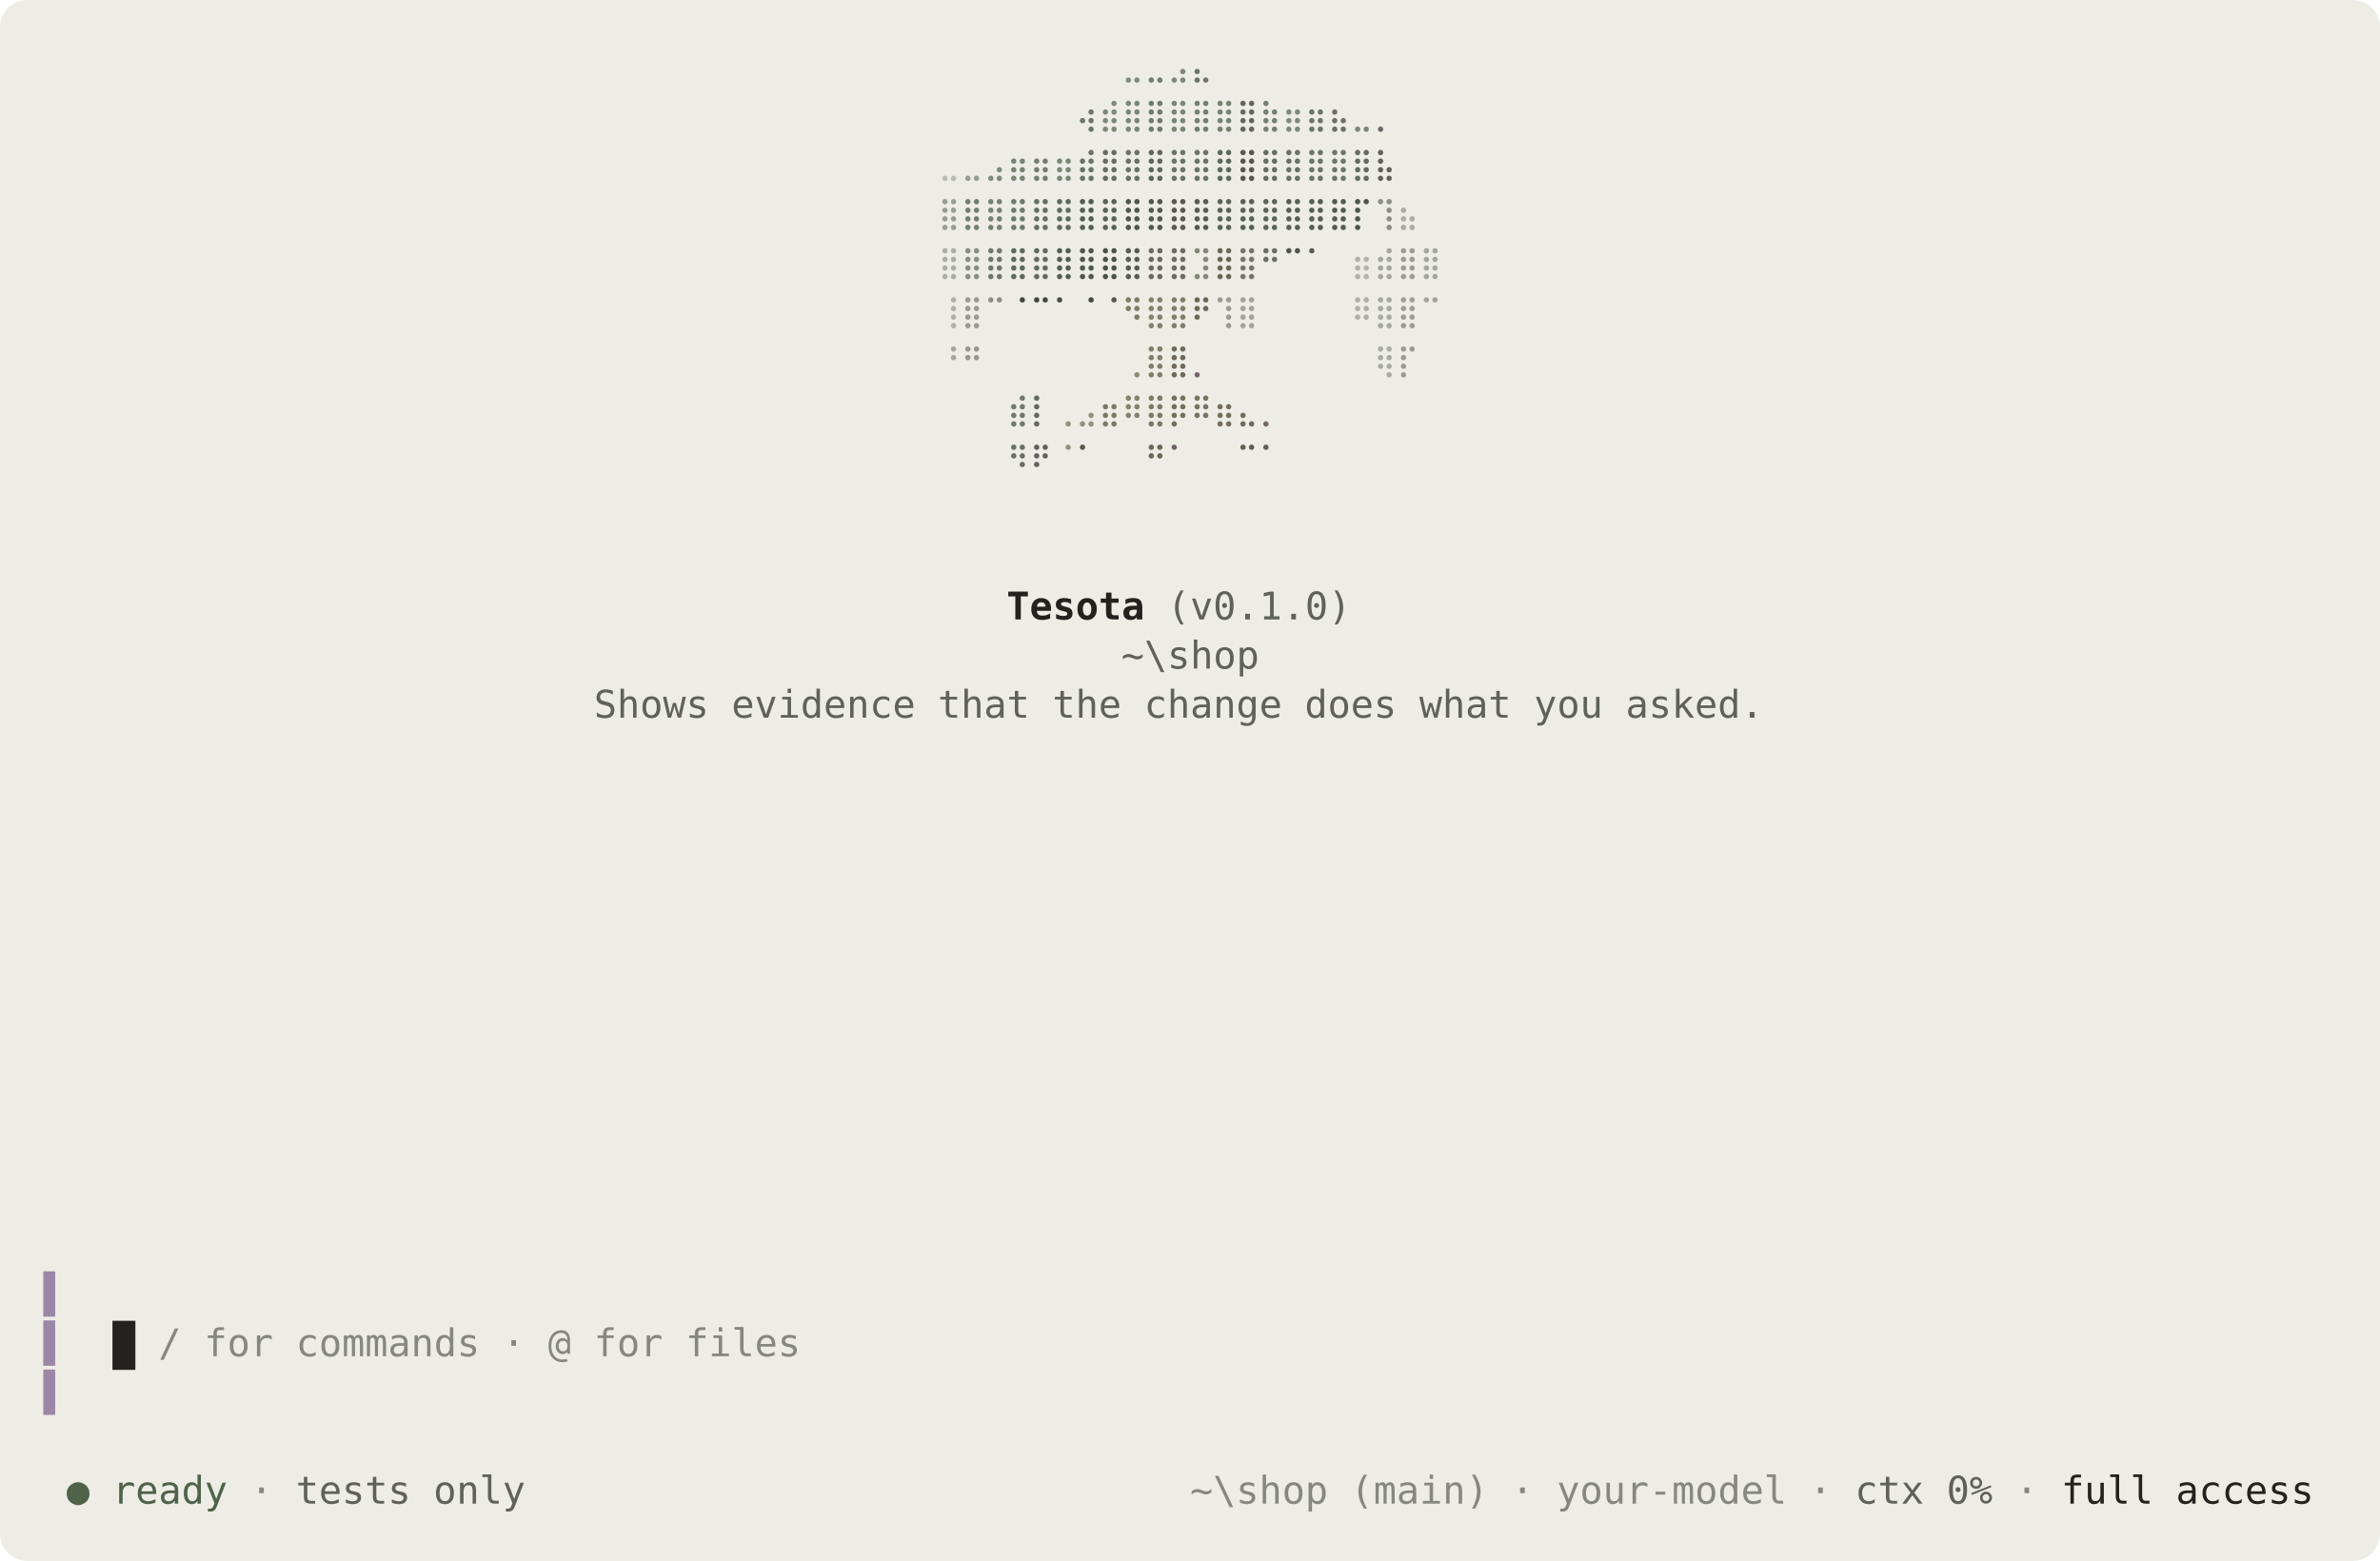
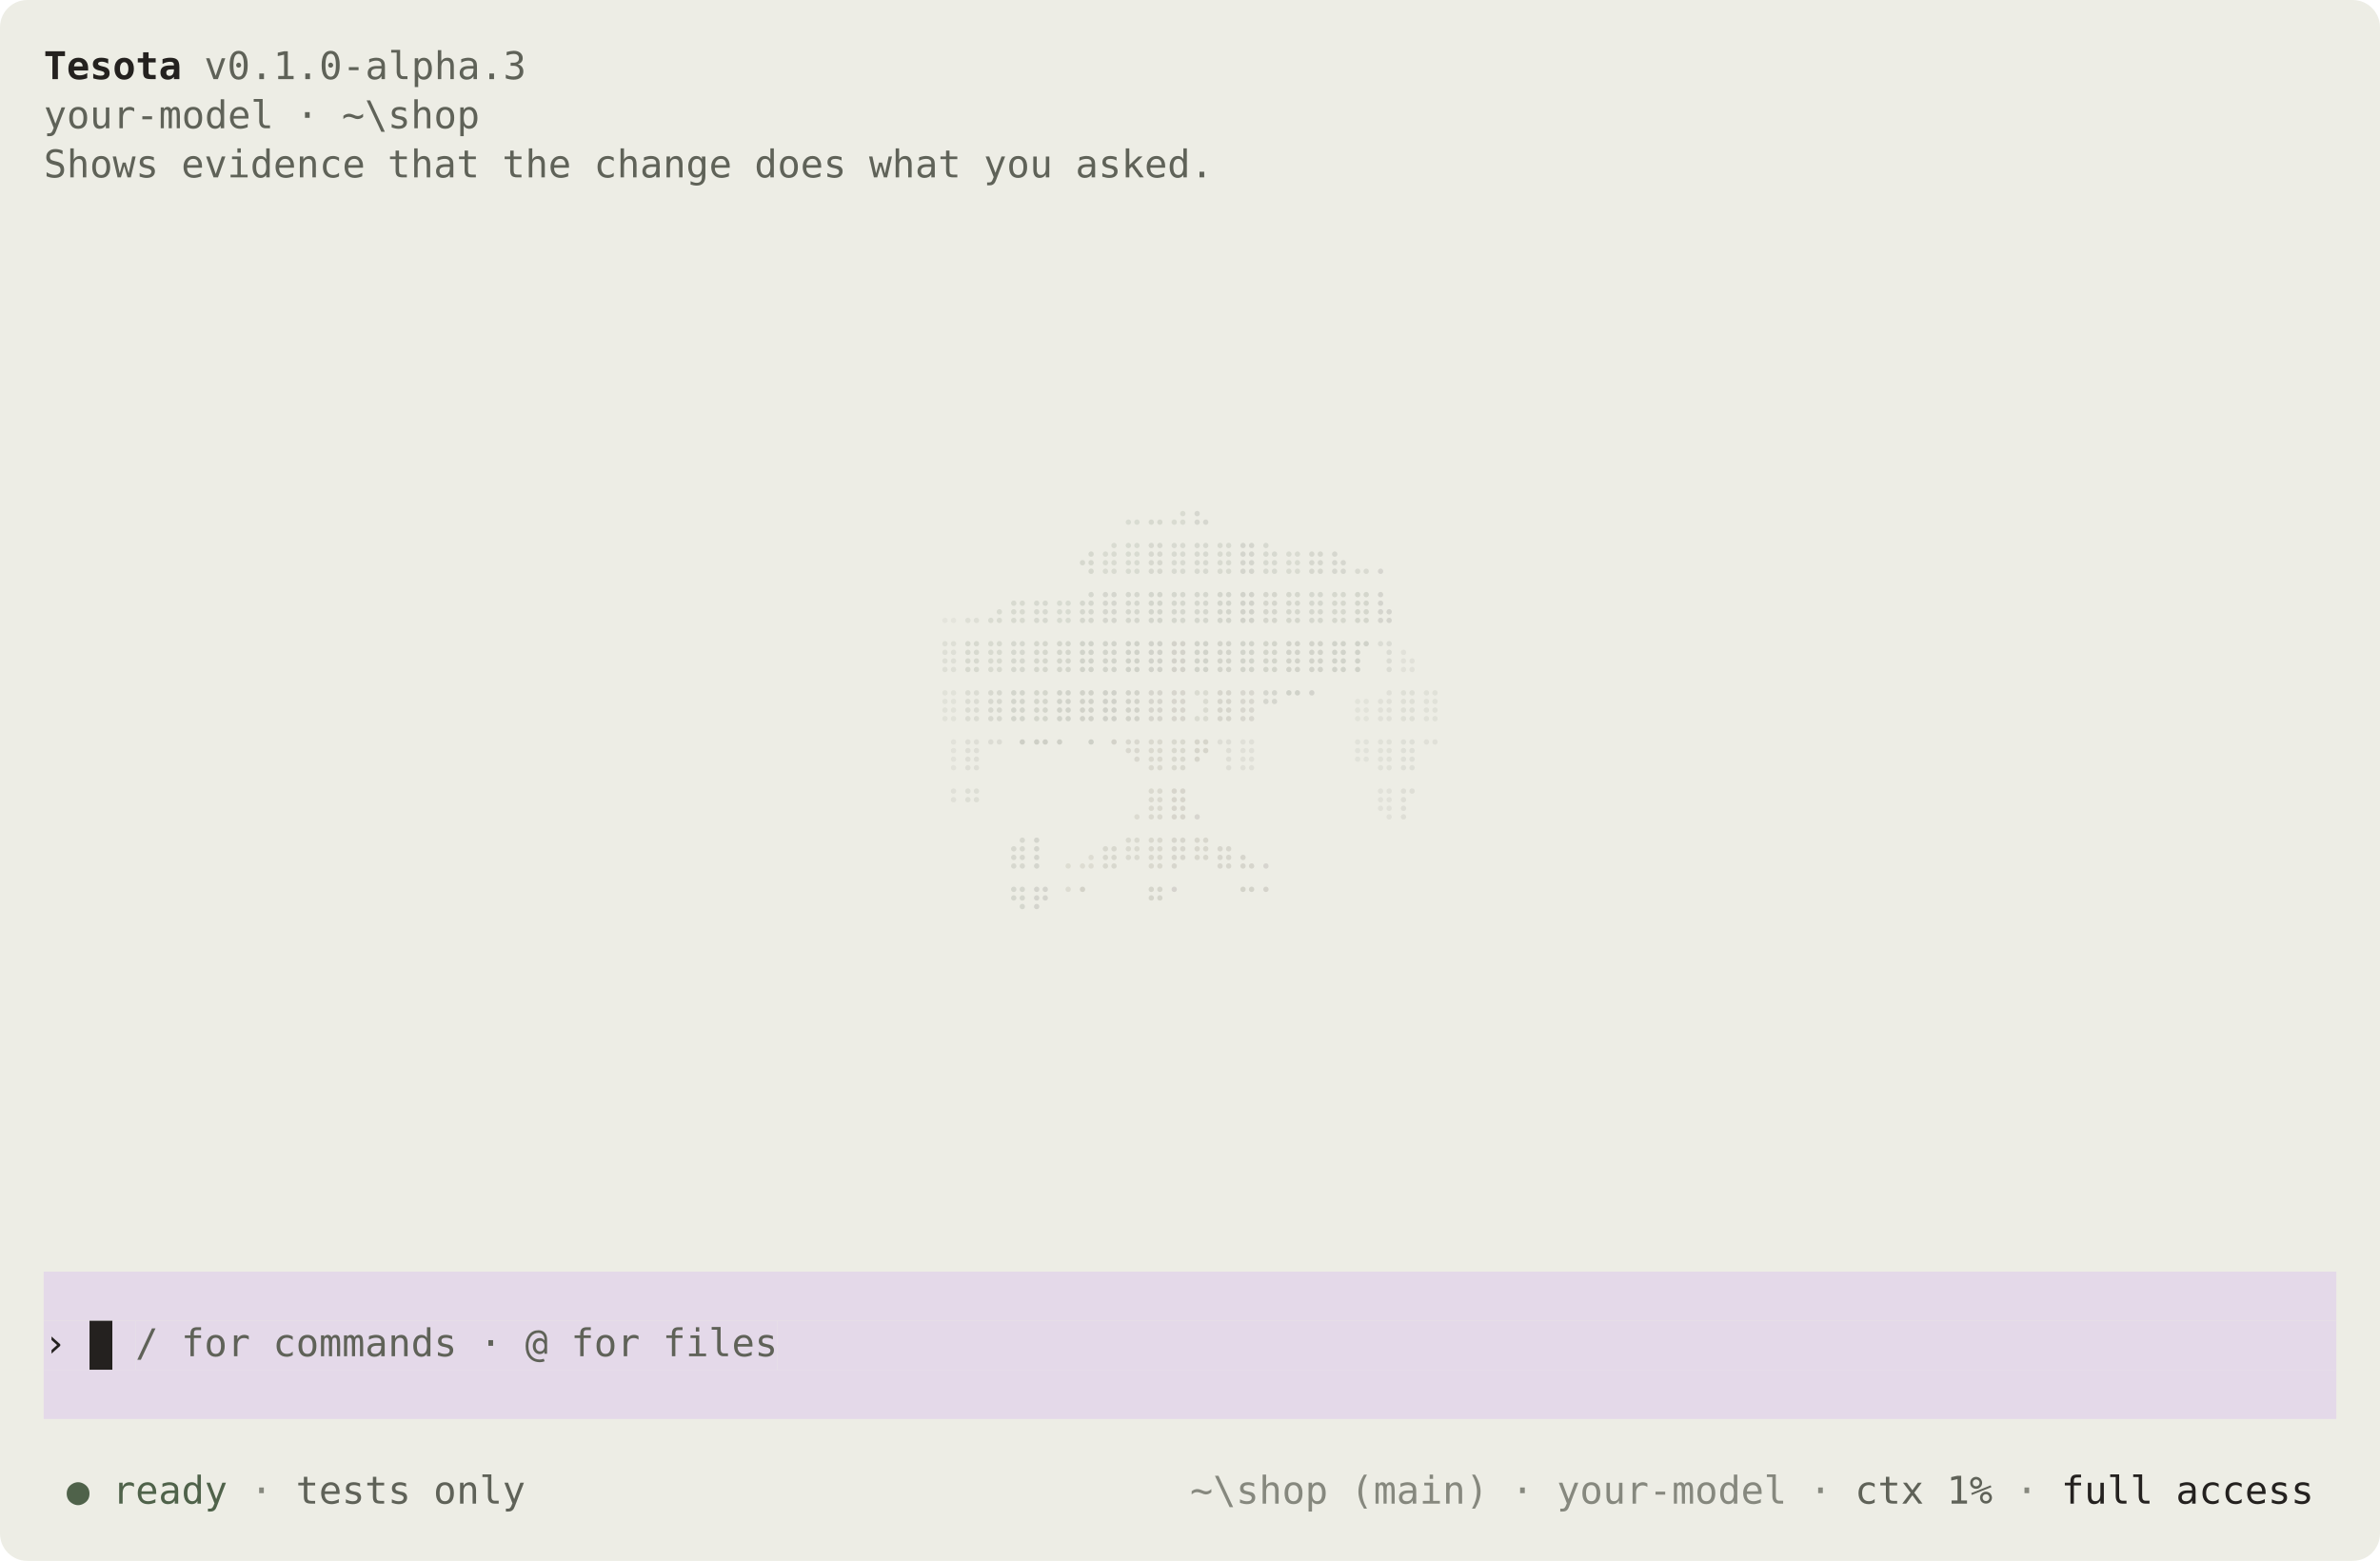
- <svg xmlns="http://www.w3.org/2000/svg" width="872" height="572" viewBox="0 0 872 572" role="img" aria-label="Tesota's shell as it opens: the palo fierro tree above Tesota's name, the project's folder and 'Shows evidence that the change does what you asked.', then the input and the footer.">
+ <svg xmlns="http://www.w3.org/2000/svg" width="872" height="572" viewBox="0 0 872 572" role="img" aria-label="Tesota's shell as it opens: name, model, folder and purpose at the top left, a faint palo fierro in the empty space, then the input band and footer.">
  <rect width="872" height="572" rx="10" fill="#edede5" />
-   <rect x="41.2" y="484" width="8.4" height="18" fill="#24211f" />
+   <rect x="16.0" y="466" width="840.0" height="18" fill="#e4d9e9" />
+   <rect x="16.0" y="484" width="16.8" height="18" fill="#e4d9e9" />
+   <rect x="32.8" y="484" width="8.4" height="18" fill="#24211f" />
+   <rect x="41.2" y="484" width="8.4" height="18" fill="#e4d9e9" />
+   <rect x="49.6" y="484" width="235.2" height="18" fill="#e4d9e9" />
+   <rect x="284.8" y="484" width="571.2" height="18" fill="#e4d9e9" />
+   <rect x="16.0" y="502" width="840.0" height="18" fill="#e4d9e9" />
  <g font-family="'Cascadia Mono', 'JetBrains Mono', Menlo, Consolas, 'DejaVu Sans Mono', monospace" font-size="14" xml:space="preserve">
-     <text x="410.8" y="29" fill="#808c7a" textLength="8.4" lengthAdjust="spacingAndGlyphs">⣀</text>
-     <text x="419.2" y="29" fill="#727c6d" textLength="8.4" lengthAdjust="spacingAndGlyphs">⣀</text>
-     <text x="427.6" y="29" fill="#7d8778" textLength="8.4" lengthAdjust="spacingAndGlyphs">⣠</text>
-     <text x="436.0" y="29" fill="#6d7569" textLength="8.4" lengthAdjust="spacingAndGlyphs">⣄</text>
-     <text x="394.0" y="47" fill="#6c7666" textLength="8.4" lengthAdjust="spacingAndGlyphs">⢴</text>
-     <text x="402.4" y="47" fill="#7d8977" textLength="8.4" lengthAdjust="spacingAndGlyphs">⣾</text>
-     <text x="410.8" y="47" fill="#7b8776" textLength="8.4" lengthAdjust="spacingAndGlyphs">⣿</text>
-     <text x="419.2" y="47" fill="#707b6a" textLength="8.4" lengthAdjust="spacingAndGlyphs">⣿</text>
-     <text x="427.6" y="47" fill="#7a8674" textLength="8.4" lengthAdjust="spacingAndGlyphs">⣿</text>
-     <text x="436.0" y="47" fill="#74806f" textLength="8.4" lengthAdjust="spacingAndGlyphs">⣿</text>
-     <text x="444.4" y="47" fill="#778271" textLength="8.4" lengthAdjust="spacingAndGlyphs">⣿</text>
-     <text x="452.8" y="47" fill="#61675d" textLength="8.4" lengthAdjust="spacingAndGlyphs">⣿</text>
-     <text x="461.2" y="47" fill="#757f70" textLength="8.4" lengthAdjust="spacingAndGlyphs">⣷</text>
-     <text x="469.6" y="47" fill="#7e8a78" textLength="8.4" lengthAdjust="spacingAndGlyphs">⣶</text>
-     <text x="478.0" y="47" fill="#6b7566" textLength="8.4" lengthAdjust="spacingAndGlyphs">⣶</text>
-     <text x="486.4" y="47" fill="#6c7069" textLength="8.4" lengthAdjust="spacingAndGlyphs">⣦</text>
-     <text x="494.8" y="47" fill="#7c8576" textLength="8.4" lengthAdjust="spacingAndGlyphs">⣀</text>
-     <text x="503.2" y="47" fill="#6c676c" textLength="8.4" lengthAdjust="spacingAndGlyphs">⡀</text>
-     <text x="343.6" y="65" fill="#b9bcb2" textLength="8.4" lengthAdjust="spacingAndGlyphs">⣀</text>
-     <text x="352.0" y="65" fill="#979e91" textLength="8.4" lengthAdjust="spacingAndGlyphs">⣀</text>
-     <text x="360.4" y="65" fill="#7e8b78" textLength="8.4" lengthAdjust="spacingAndGlyphs">⣠</text>
-     <text x="368.8" y="65" fill="#778472" textLength="8.4" lengthAdjust="spacingAndGlyphs">⣶</text>
-     <text x="377.2" y="65" fill="#747e70" textLength="8.4" lengthAdjust="spacingAndGlyphs">⣶</text>
-     <text x="385.6" y="65" fill="#7b8775" textLength="8.4" lengthAdjust="spacingAndGlyphs">⣶</text>
-     <text x="394.0" y="65" fill="#697464" textLength="8.4" lengthAdjust="spacingAndGlyphs">⣾</text>
-     <text x="402.4" y="65" fill="#676d64" textLength="8.4" lengthAdjust="spacingAndGlyphs">⣿</text>
-     <text x="410.8" y="65" fill="#697164" textLength="8.4" lengthAdjust="spacingAndGlyphs">⣿</text>
-     <text x="419.2" y="65" fill="#5f675a" textLength="8.4" lengthAdjust="spacingAndGlyphs">⣿</text>
-     <text x="427.6" y="65" fill="#6a7565" textLength="8.4" lengthAdjust="spacingAndGlyphs">⣿</text>
-     <text x="436.0" y="65" fill="#697463" textLength="8.4" lengthAdjust="spacingAndGlyphs">⣿</text>
-     <text x="444.4" y="65" fill="#5f6959" textLength="8.4" lengthAdjust="spacingAndGlyphs">⣿</text>
-     <text x="452.8" y="65" fill="#545851" textLength="8.4" lengthAdjust="spacingAndGlyphs">⣿</text>
-     <text x="461.2" y="65" fill="#656e5f" textLength="8.4" lengthAdjust="spacingAndGlyphs">⣿</text>
-     <text x="469.6" y="65" fill="#687262" textLength="8.4" lengthAdjust="spacingAndGlyphs">⣿</text>
-     <text x="478.0" y="65" fill="#6a7464" textLength="8.4" lengthAdjust="spacingAndGlyphs">⣿</text>
-     <text x="486.4" y="65" fill="#6d7767" textLength="8.4" lengthAdjust="spacingAndGlyphs">⣿</text>
-     <text x="494.8" y="65" fill="#626b5c" textLength="8.4" lengthAdjust="spacingAndGlyphs">⣿</text>
-     <text x="503.2" y="65" fill="#60605d" textLength="8.4" lengthAdjust="spacingAndGlyphs">⣧</text>
-     <text x="343.6" y="83" fill="#989d92" textLength="8.4" lengthAdjust="spacingAndGlyphs">⣿</text>
-     <text x="352.0" y="83" fill="#737f6d" textLength="8.4" lengthAdjust="spacingAndGlyphs">⣿</text>
-     <text x="360.4" y="83" fill="#768270" textLength="8.4" lengthAdjust="spacingAndGlyphs">⣿</text>
-     <text x="368.8" y="83" fill="#6f7b6a" textLength="8.4" lengthAdjust="spacingAndGlyphs">⣿</text>
-     <text x="377.2" y="83" fill="#65705f" textLength="8.4" lengthAdjust="spacingAndGlyphs">⣿</text>
-     <text x="385.6" y="83" fill="#606b5b" textLength="8.4" lengthAdjust="spacingAndGlyphs">⣿</text>
-     <text x="394.0" y="83" fill="#545e4e" textLength="8.4" lengthAdjust="spacingAndGlyphs">⣿</text>
-     <text x="402.4" y="83" fill="#596354" textLength="8.4" lengthAdjust="spacingAndGlyphs">⣿</text>
-     <text x="410.8" y="83" fill="#4e5749" textLength="8.4" lengthAdjust="spacingAndGlyphs">⣿</text>
-     <text x="419.2" y="83" fill="#53594f" textLength="8.4" lengthAdjust="spacingAndGlyphs">⣿</text>
-     <text x="427.6" y="83" fill="#5a5951" textLength="8.4" lengthAdjust="spacingAndGlyphs">⣿</text>
-     <text x="436.0" y="83" fill="#545d4f" textLength="8.4" lengthAdjust="spacingAndGlyphs">⣿</text>
-     <text x="444.4" y="83" fill="#5b6455" textLength="8.4" lengthAdjust="spacingAndGlyphs">⣿</text>
-     <text x="452.8" y="83" fill="#596153" textLength="8.4" lengthAdjust="spacingAndGlyphs">⣿</text>
-     <text x="461.2" y="83" fill="#5c6556" textLength="8.4" lengthAdjust="spacingAndGlyphs">⣿</text>
-     <text x="469.6" y="83" fill="#565f51" textLength="8.4" lengthAdjust="spacingAndGlyphs">⣿</text>
-     <text x="478.0" y="83" fill="#565e50" textLength="8.4" lengthAdjust="spacingAndGlyphs">⣿</text>
-     <text x="486.4" y="83" fill="#545c4e" textLength="8.4" lengthAdjust="spacingAndGlyphs">⣿</text>
-     <text x="494.8" y="83" fill="#4e5549" textLength="8.4" lengthAdjust="spacingAndGlyphs">⡏</text>
-     <text x="503.2" y="83" fill="#8b8f85" textLength="8.4" lengthAdjust="spacingAndGlyphs">⢹</text>
-     <text x="511.6" y="83" fill="#a8aca2" textLength="8.4" lengthAdjust="spacingAndGlyphs">⣦</text>
-     <text x="343.6" y="101" fill="#abaea4" textLength="8.4" lengthAdjust="spacingAndGlyphs">⣿</text>
-     <text x="352.0" y="101" fill="#898e82" textLength="8.4" lengthAdjust="spacingAndGlyphs">⣿</text>
-     <text x="360.4" y="101" fill="#70786a" textLength="8.4" lengthAdjust="spacingAndGlyphs">⣿</text>
-     <text x="368.8" y="101" fill="#5f6a5a" textLength="8.4" lengthAdjust="spacingAndGlyphs">⣿</text>
-     <text x="377.2" y="101" fill="#616c5c" textLength="8.4" lengthAdjust="spacingAndGlyphs">⣿</text>
-     <text x="385.6" y="101" fill="#545e4f" textLength="8.4" lengthAdjust="spacingAndGlyphs">⣿</text>
-     <text x="394.0" y="101" fill="#4f5849" textLength="8.4" lengthAdjust="spacingAndGlyphs">⣿</text>
-     <text x="402.4" y="101" fill="#4b5247" textLength="8.4" lengthAdjust="spacingAndGlyphs">⣿</text>
-     <text x="410.8" y="101" fill="#575d4e" textLength="8.4" lengthAdjust="spacingAndGlyphs">⣿</text>
-     <text x="419.2" y="101" fill="#6c6a5d" textLength="8.4" lengthAdjust="spacingAndGlyphs">⣿</text>
-     <text x="427.6" y="101" fill="#706961" textLength="8.4" lengthAdjust="spacingAndGlyphs">⣿</text>
-     <text x="436.0" y="101" fill="#848877" textLength="8.4" lengthAdjust="spacingAndGlyphs">⣹</text>
-     <text x="444.4" y="101" fill="#6b6958" textLength="8.4" lengthAdjust="spacingAndGlyphs">⣿</text>
-     <text x="452.8" y="101" fill="#787569" textLength="8.4" lengthAdjust="spacingAndGlyphs">⣿</text>
-     <text x="461.2" y="101" fill="#6a6e64" textLength="8.4" lengthAdjust="spacingAndGlyphs">⠛</text>
-     <text x="469.6" y="101" fill="#4d5548" textLength="8.4" lengthAdjust="spacingAndGlyphs">⠉</text>
-     <text x="478.0" y="101" fill="#5b5d58" textLength="8.4" lengthAdjust="spacingAndGlyphs">⠁</text>
-     <text x="494.8" y="101" fill="#b0b3a9" textLength="8.4" lengthAdjust="spacingAndGlyphs">⣶</text>
-     <text x="503.2" y="101" fill="#a4a69e" textLength="8.4" lengthAdjust="spacingAndGlyphs">⣾</text>
-     <text x="511.6" y="101" fill="#9b9d94" textLength="8.4" lengthAdjust="spacingAndGlyphs">⣿</text>
-     <text x="520.0" y="101" fill="#a5a89f" textLength="8.4" lengthAdjust="spacingAndGlyphs">⣿</text>
-     <text x="343.6" y="119" fill="#afb2a8" textLength="8.4" lengthAdjust="spacingAndGlyphs">⢸</text>
-     <text x="352.0" y="119" fill="#989992" textLength="8.4" lengthAdjust="spacingAndGlyphs">⣿</text>
-     <text x="360.4" y="119" fill="#8d8f86" textLength="8.4" lengthAdjust="spacingAndGlyphs">⠉</text>
-     <text x="368.8" y="119" fill="#3f463a" textLength="8.4" lengthAdjust="spacingAndGlyphs">⠈</text>
-     <text x="377.2" y="119" fill="#3f473a" textLength="8.4" lengthAdjust="spacingAndGlyphs">⠉</text>
-     <text x="385.6" y="119" fill="#444d3e" textLength="8.4" lengthAdjust="spacingAndGlyphs">⠁</text>
-     <text x="394.0" y="119" fill="#424a3d" textLength="8.4" lengthAdjust="spacingAndGlyphs">⠈</text>
-     <text x="402.4" y="119" fill="#5b5747" textLength="8.4" lengthAdjust="spacingAndGlyphs">⠈</text>
-     <text x="410.8" y="119" fill="#7d7b68" textLength="8.4" lengthAdjust="spacingAndGlyphs">⠻</text>
-     <text x="419.2" y="119" fill="#83806c" textLength="8.4" lengthAdjust="spacingAndGlyphs">⣿</text>
-     <text x="427.6" y="119" fill="#807e6b" textLength="8.4" lengthAdjust="spacingAndGlyphs">⣿</text>
-     <text x="436.0" y="119" fill="#6b6857" textLength="8.4" lengthAdjust="spacingAndGlyphs">⠟</text>
-     <text x="444.4" y="119" fill="#9a9b91" textLength="8.4" lengthAdjust="spacingAndGlyphs">⢹</text>
-     <text x="452.8" y="119" fill="#a2a49b" textLength="8.4" lengthAdjust="spacingAndGlyphs">⣿</text>
-     <text x="494.8" y="119" fill="#adafa6" textLength="8.4" lengthAdjust="spacingAndGlyphs">⠿</text>
-     <text x="503.2" y="119" fill="#a6a99f" textLength="8.4" lengthAdjust="spacingAndGlyphs">⣿</text>
-     <text x="511.6" y="119" fill="#9c9e96" textLength="8.4" lengthAdjust="spacingAndGlyphs">⣿</text>
-     <text x="520.0" y="119" fill="#a2a49b" textLength="8.4" lengthAdjust="spacingAndGlyphs">⠉</text>
-     <text x="343.6" y="137" fill="#a5a79e" textLength="8.4" lengthAdjust="spacingAndGlyphs">⠘</text>
-     <text x="352.0" y="137" fill="#95978e" textLength="8.4" lengthAdjust="spacingAndGlyphs">⠛</text>
-     <text x="410.8" y="137" fill="#8e8a75" textLength="8.4" lengthAdjust="spacingAndGlyphs">⢀</text>
-     <text x="419.2" y="137" fill="#817e6a" textLength="8.4" lengthAdjust="spacingAndGlyphs">⣿</text>
-     <text x="427.6" y="137" fill="#706a5c" textLength="8.4" lengthAdjust="spacingAndGlyphs">⣿</text>
-     <text x="436.0" y="137" fill="#75666c" textLength="8.4" lengthAdjust="spacingAndGlyphs">⡀</text>
-     <text x="503.2" y="137" fill="#a9aca2" textLength="8.4" lengthAdjust="spacingAndGlyphs">⢿</text>
-     <text x="511.6" y="137" fill="#9a9c93" textLength="8.4" lengthAdjust="spacingAndGlyphs">⡏</text>
-     <text x="368.8" y="155" fill="#71796c" textLength="8.4" lengthAdjust="spacingAndGlyphs">⣾</text>
-     <text x="377.2" y="155" fill="#636a5d" textLength="8.4" lengthAdjust="spacingAndGlyphs">⡇</text>
-     <text x="385.6" y="155" fill="#96927d" textLength="8.4" lengthAdjust="spacingAndGlyphs">⢀</text>
-     <text x="394.0" y="155" fill="#93907b" textLength="8.4" lengthAdjust="spacingAndGlyphs">⣠</text>
-     <text x="402.4" y="155" fill="#7b7966" textLength="8.4" lengthAdjust="spacingAndGlyphs">⣶</text>
-     <text x="410.8" y="155" fill="#82826f" textLength="8.4" lengthAdjust="spacingAndGlyphs">⠿</text>
-     <text x="419.2" y="155" fill="#7c7966" textLength="8.4" lengthAdjust="spacingAndGlyphs">⣿</text>
-     <text x="427.6" y="155" fill="#736f5d" textLength="8.4" lengthAdjust="spacingAndGlyphs">⡿</text>
-     <text x="436.0" y="155" fill="#777361" textLength="8.4" lengthAdjust="spacingAndGlyphs">⠿</text>
-     <text x="444.4" y="155" fill="#746e60" textLength="8.4" lengthAdjust="spacingAndGlyphs">⣶</text>
-     <text x="452.8" y="155" fill="#6f6a5a" textLength="8.4" lengthAdjust="spacingAndGlyphs">⣄</text>
-     <text x="461.2" y="155" fill="#74656c" textLength="8.4" lengthAdjust="spacingAndGlyphs">⡀</text>
-     <text x="368.8" y="173" fill="#697063" textLength="8.4" lengthAdjust="spacingAndGlyphs">⠻</text>
-     <text x="377.2" y="173" fill="#636061" textLength="8.4" lengthAdjust="spacingAndGlyphs">⠟</text>
-     <text x="385.6" y="173" fill="#94917c" textLength="8.4" lengthAdjust="spacingAndGlyphs">⠈</text>
-     <text x="394.0" y="173" fill="#5a5646" textLength="8.4" lengthAdjust="spacingAndGlyphs">⠁</text>
-     <text x="419.2" y="173" fill="#696655" textLength="8.4" lengthAdjust="spacingAndGlyphs">⠛</text>
-     <text x="427.6" y="173" fill="#6f5f67" textLength="8.4" lengthAdjust="spacingAndGlyphs">⠁</text>
-     <text x="452.8" y="173" fill="#5f5c4b" textLength="8.4" lengthAdjust="spacingAndGlyphs">⠉</text>
-     <text x="461.2" y="173" fill="#665d57" textLength="8.4" lengthAdjust="spacingAndGlyphs">⠁</text>
-     <text x="368.8" y="227" fill="#24211f" font-weight="bold" textLength="50.4" lengthAdjust="spacingAndGlyphs">Tesota</text>
-     <text x="427.6" y="227" fill="#5f6258" textLength="67.2" lengthAdjust="spacingAndGlyphs">(v0.1.0)</text>
-     <text x="410.8" y="245" fill="#5f6258" textLength="50.4" lengthAdjust="spacingAndGlyphs">~\shop</text>
-     <text x="217.6" y="263" fill="#5f6258" textLength="42.0" lengthAdjust="spacingAndGlyphs">Shows</text>
-     <text x="268.0" y="263" fill="#5f6258" textLength="67.2" lengthAdjust="spacingAndGlyphs">evidence</text>
-     <text x="343.6" y="263" fill="#5f6258" textLength="33.6" lengthAdjust="spacingAndGlyphs">that</text>
-     <text x="385.6" y="263" fill="#5f6258" textLength="25.2" lengthAdjust="spacingAndGlyphs">the</text>
-     <text x="419.2" y="263" fill="#5f6258" textLength="50.4" lengthAdjust="spacingAndGlyphs">change</text>
-     <text x="478.0" y="263" fill="#5f6258" textLength="33.6" lengthAdjust="spacingAndGlyphs">does</text>
-     <text x="520.0" y="263" fill="#5f6258" textLength="33.6" lengthAdjust="spacingAndGlyphs">what</text>
-     <text x="562.0" y="263" fill="#5f6258" textLength="25.2" lengthAdjust="spacingAndGlyphs">you</text>
-     <text x="595.6" y="263" fill="#5f6258" textLength="50.4" lengthAdjust="spacingAndGlyphs">asked.</text>
-     <text x="16.0" y="479" fill="#9c86a5" textLength="8.4" lengthAdjust="spacingAndGlyphs">▌</text>
-     <text x="16.0" y="497" fill="#9c86a5" textLength="8.4" lengthAdjust="spacingAndGlyphs">▌</text>
-     <text x="58.0" y="497" fill="#86887e" textLength="8.4" lengthAdjust="spacingAndGlyphs">/</text>
-     <text x="74.8" y="497" fill="#86887e" textLength="25.2" lengthAdjust="spacingAndGlyphs">for</text>
-     <text x="108.4" y="497" fill="#86887e" textLength="67.2" lengthAdjust="spacingAndGlyphs">commands</text>
-     <text x="184.0" y="497" fill="#86887e" textLength="8.4" lengthAdjust="spacingAndGlyphs">·</text>
-     <text x="200.8" y="497" fill="#86887e" textLength="8.4" lengthAdjust="spacingAndGlyphs">@</text>
-     <text x="217.6" y="497" fill="#86887e" textLength="25.2" lengthAdjust="spacingAndGlyphs">for</text>
-     <text x="251.2" y="497" fill="#86887e" textLength="42.0" lengthAdjust="spacingAndGlyphs">files</text>
-     <text x="16.0" y="515" fill="#9c86a5" textLength="8.4" lengthAdjust="spacingAndGlyphs">▌</text>
+     <text x="16.0" y="29" fill="#24211f" font-weight="bold" textLength="50.4" lengthAdjust="spacingAndGlyphs">Tesota</text>
+     <text x="74.8" y="29" fill="#5f6258" textLength="117.6" lengthAdjust="spacingAndGlyphs">v0.1.0-alpha.3</text>
+     <text x="16.0" y="47" fill="#5f6258" textLength="84.0" lengthAdjust="spacingAndGlyphs">your-model</text>
+     <text x="108.4" y="47" fill="#5f6258" textLength="8.4" lengthAdjust="spacingAndGlyphs">·</text>
+     <text x="125.2" y="47" fill="#5f6258" textLength="50.4" lengthAdjust="spacingAndGlyphs">~\shop</text>
+     <text x="16.0" y="65" fill="#5f6258" textLength="42.0" lengthAdjust="spacingAndGlyphs">Shows</text>
+     <text x="66.4" y="65" fill="#5f6258" textLength="67.2" lengthAdjust="spacingAndGlyphs">evidence</text>
+     <text x="142.0" y="65" fill="#5f6258" textLength="33.6" lengthAdjust="spacingAndGlyphs">that</text>
+     <text x="184.0" y="65" fill="#5f6258" textLength="25.2" lengthAdjust="spacingAndGlyphs">the</text>
+     <text x="217.6" y="65" fill="#5f6258" textLength="50.4" lengthAdjust="spacingAndGlyphs">change</text>
+     <text x="276.4" y="65" fill="#5f6258" textLength="33.6" lengthAdjust="spacingAndGlyphs">does</text>
+     <text x="318.4" y="65" fill="#5f6258" textLength="33.6" lengthAdjust="spacingAndGlyphs">what</text>
+     <text x="360.4" y="65" fill="#5f6258" textLength="25.2" lengthAdjust="spacingAndGlyphs">you</text>
+     <text x="394.0" y="65" fill="#5f6258" textLength="50.4" lengthAdjust="spacingAndGlyphs">asked.</text>
+     <text x="410.8" y="191" fill="#d9dcd2" textLength="8.4" lengthAdjust="spacingAndGlyphs">⣀</text>
+     <text x="419.2" y="191" fill="#d7d9cf" textLength="8.4" lengthAdjust="spacingAndGlyphs">⣀</text>
+     <text x="427.6" y="191" fill="#d9dbd1" textLength="8.4" lengthAdjust="spacingAndGlyphs">⣠</text>
+     <text x="436.0" y="191" fill="#d6d7cf" textLength="8.4" lengthAdjust="spacingAndGlyphs">⣄</text>
+     <text x="394.0" y="209" fill="#d6d8ce" textLength="8.4" lengthAdjust="spacingAndGlyphs">⢴</text>
+     <text x="402.4" y="209" fill="#d9dbd1" textLength="8.4" lengthAdjust="spacingAndGlyphs">⣾</text>
+     <text x="410.8" y="209" fill="#d8dbd1" textLength="8.4" lengthAdjust="spacingAndGlyphs">⣿</text>
+     <text x="419.2" y="209" fill="#d7d8cf" textLength="8.4" lengthAdjust="spacingAndGlyphs">⣿</text>
+     <text x="427.6" y="209" fill="#d8dad1" textLength="8.4" lengthAdjust="spacingAndGlyphs">⣿</text>
+     <text x="436.0" y="209" fill="#d7d9d0" textLength="8.4" lengthAdjust="spacingAndGlyphs">⣿</text>
+     <text x="444.4" y="209" fill="#d8dad0" textLength="8.4" lengthAdjust="spacingAndGlyphs">⣿</text>
+     <text x="452.8" y="209" fill="#d4d5cd" textLength="8.4" lengthAdjust="spacingAndGlyphs">⣿</text>
+     <text x="461.2" y="209" fill="#d7d9d0" textLength="8.4" lengthAdjust="spacingAndGlyphs">⣷</text>
+     <text x="469.6" y="209" fill="#d9dbd1" textLength="8.4" lengthAdjust="spacingAndGlyphs">⣶</text>
+     <text x="478.0" y="209" fill="#d6d7ce" textLength="8.4" lengthAdjust="spacingAndGlyphs">⣶</text>
+     <text x="486.4" y="209" fill="#d6d7cf" textLength="8.4" lengthAdjust="spacingAndGlyphs">⣦</text>
+     <text x="494.8" y="209" fill="#d9dad1" textLength="8.4" lengthAdjust="spacingAndGlyphs">⣀</text>
+     <text x="503.2" y="209" fill="#d6d5cf" textLength="8.4" lengthAdjust="spacingAndGlyphs">⡀</text>
+     <text x="343.6" y="227" fill="#e4e4dc" textLength="8.4" lengthAdjust="spacingAndGlyphs">⣀</text>
+     <text x="352.0" y="227" fill="#dedfd6" textLength="8.4" lengthAdjust="spacingAndGlyphs">⣀</text>
+     <text x="360.4" y="227" fill="#d9dbd1" textLength="8.4" lengthAdjust="spacingAndGlyphs">⣠</text>
+     <text x="368.8" y="227" fill="#d8dad0" textLength="8.4" lengthAdjust="spacingAndGlyphs">⣶</text>
+     <text x="377.2" y="227" fill="#d7d9d0" textLength="8.4" lengthAdjust="spacingAndGlyphs">⣶</text>
+     <text x="385.6" y="227" fill="#d8dbd1" textLength="8.4" lengthAdjust="spacingAndGlyphs">⣶</text>
+     <text x="394.0" y="227" fill="#d5d7ce" textLength="8.4" lengthAdjust="spacingAndGlyphs">⣾</text>
+     <text x="402.4" y="227" fill="#d5d6ce" textLength="8.4" lengthAdjust="spacingAndGlyphs">⣿</text>
+     <text x="410.8" y="227" fill="#d5d7ce" textLength="8.4" lengthAdjust="spacingAndGlyphs">⣿</text>
+     <text x="419.2" y="227" fill="#d3d5cc" textLength="8.4" lengthAdjust="spacingAndGlyphs">⣿</text>
+     <text x="427.6" y="227" fill="#d5d7ce" textLength="16.8" lengthAdjust="spacingAndGlyphs">⣿⣿</text>
+     <text x="444.4" y="227" fill="#d3d5cc" textLength="8.4" lengthAdjust="spacingAndGlyphs">⣿</text>
+     <text x="452.8" y="227" fill="#d1d2ca" textLength="8.4" lengthAdjust="spacingAndGlyphs">⣿</text>
+     <text x="461.2" y="227" fill="#d5d6cd" textLength="8.4" lengthAdjust="spacingAndGlyphs">⣿</text>
+     <text x="469.6" y="227" fill="#d5d7cd" textLength="8.4" lengthAdjust="spacingAndGlyphs">⣿</text>
+     <text x="478.0" y="227" fill="#d5d7ce" textLength="8.4" lengthAdjust="spacingAndGlyphs">⣿</text>
+     <text x="486.4" y="227" fill="#d6d8ce" textLength="8.4" lengthAdjust="spacingAndGlyphs">⣿</text>
+     <text x="494.8" y="227" fill="#d4d6cc" textLength="8.4" lengthAdjust="spacingAndGlyphs">⣿</text>
+     <text x="503.2" y="227" fill="#d4d4cd" textLength="8.4" lengthAdjust="spacingAndGlyphs">⣧</text>
+     <text x="343.6" y="245" fill="#dedfd6" textLength="8.4" lengthAdjust="spacingAndGlyphs">⣿</text>
+     <text x="352.0" y="245" fill="#d7d9cf" textLength="8.4" lengthAdjust="spacingAndGlyphs">⣿</text>
+     <text x="360.4" y="245" fill="#d8dad0" textLength="8.4" lengthAdjust="spacingAndGlyphs">⣿</text>
+     <text x="368.8" y="245" fill="#d6d8cf" textLength="8.4" lengthAdjust="spacingAndGlyphs">⣿</text>
+     <text x="377.2" y="245" fill="#d5d7cd" textLength="8.4" lengthAdjust="spacingAndGlyphs">⣿</text>
+     <text x="385.6" y="245" fill="#d4d6cc" textLength="8.4" lengthAdjust="spacingAndGlyphs">⣿</text>
+     <text x="394.0" y="245" fill="#d1d3ca" textLength="8.4" lengthAdjust="spacingAndGlyphs">⣿</text>
+     <text x="402.4" y="245" fill="#d2d4cb" textLength="8.4" lengthAdjust="spacingAndGlyphs">⣿</text>
+     <text x="410.8" y="245" fill="#d0d2c9" textLength="8.4" lengthAdjust="spacingAndGlyphs">⣿</text>
+     <text x="419.2" y="245" fill="#d1d2ca" textLength="8.4" lengthAdjust="spacingAndGlyphs">⣿</text>
+     <text x="427.6" y="245" fill="#d3d2ca" textLength="8.4" lengthAdjust="spacingAndGlyphs">⣿</text>
+     <text x="436.0" y="245" fill="#d1d3ca" textLength="8.4" lengthAdjust="spacingAndGlyphs">⣿</text>
+     <text x="444.4" y="245" fill="#d3d4cb" textLength="8.4" lengthAdjust="spacingAndGlyphs">⣿</text>
+     <text x="452.8" y="245" fill="#d2d4cb" textLength="8.4" lengthAdjust="spacingAndGlyphs">⣿</text>
+     <text x="461.2" y="245" fill="#d3d5cb" textLength="8.4" lengthAdjust="spacingAndGlyphs">⣿</text>
+     <text x="469.6" y="245" fill="#d2d3ca" textLength="16.8" lengthAdjust="spacingAndGlyphs">⣿⣿</text>
+     <text x="486.4" y="245" fill="#d1d3ca" textLength="8.4" lengthAdjust="spacingAndGlyphs">⣿</text>
+     <text x="494.8" y="245" fill="#d0d2c9" textLength="8.4" lengthAdjust="spacingAndGlyphs">⡏</text>
+     <text x="503.2" y="245" fill="#dbdcd4" textLength="8.4" lengthAdjust="spacingAndGlyphs">⢹</text>
+     <text x="511.6" y="245" fill="#e1e1d9" textLength="8.4" lengthAdjust="spacingAndGlyphs">⣦</text>
+     <text x="343.6" y="263" fill="#e1e2d9" textLength="8.4" lengthAdjust="spacingAndGlyphs">⣿</text>
+     <text x="352.0" y="263" fill="#dbdcd3" textLength="8.4" lengthAdjust="spacingAndGlyphs">⣿</text>
+     <text x="360.4" y="263" fill="#d7d8cf" textLength="8.4" lengthAdjust="spacingAndGlyphs">⣿</text>
+     <text x="368.8" y="263" fill="#d3d5cc" textLength="8.4" lengthAdjust="spacingAndGlyphs">⣿</text>
+     <text x="377.2" y="263" fill="#d4d6cc" textLength="8.4" lengthAdjust="spacingAndGlyphs">⣿</text>
+     <text x="385.6" y="263" fill="#d1d3ca" textLength="8.4" lengthAdjust="spacingAndGlyphs">⣿</text>
+     <text x="394.0" y="263" fill="#d1d2c9" textLength="8.4" lengthAdjust="spacingAndGlyphs">⣿</text>
+     <text x="402.4" y="263" fill="#d0d1c9" textLength="8.4" lengthAdjust="spacingAndGlyphs">⣿</text>
+     <text x="410.8" y="263" fill="#d2d3ca" textLength="8.4" lengthAdjust="spacingAndGlyphs">⣿</text>
+     <text x="419.2" y="263" fill="#d6d5cd" textLength="8.4" lengthAdjust="spacingAndGlyphs">⣿</text>
+     <text x="427.6" y="263" fill="#d7d5cd" textLength="8.4" lengthAdjust="spacingAndGlyphs">⣿</text>
+     <text x="436.0" y="263" fill="#dadbd1" textLength="8.4" lengthAdjust="spacingAndGlyphs">⣹</text>
+     <text x="444.4" y="263" fill="#d6d5cc" textLength="8.4" lengthAdjust="spacingAndGlyphs">⣿</text>
+     <text x="452.8" y="263" fill="#d8d7cf" textLength="8.4" lengthAdjust="spacingAndGlyphs">⣿</text>
+     <text x="461.2" y="263" fill="#d5d6ce" textLength="8.4" lengthAdjust="spacingAndGlyphs">⠛</text>
+     <text x="469.6" y="263" fill="#d0d2c9" textLength="8.4" lengthAdjust="spacingAndGlyphs">⠉</text>
+     <text x="478.0" y="263" fill="#d3d3cc" textLength="8.4" lengthAdjust="spacingAndGlyphs">⠁</text>
+     <text x="494.8" y="263" fill="#e2e3da" textLength="8.4" lengthAdjust="spacingAndGlyphs">⣶</text>
+     <text x="503.2" y="263" fill="#e0e0d8" textLength="8.4" lengthAdjust="spacingAndGlyphs">⣾</text>
+     <text x="511.6" y="263" fill="#dedfd6" textLength="8.4" lengthAdjust="spacingAndGlyphs">⣿</text>
+     <text x="520.0" y="263" fill="#e0e1d8" textLength="8.4" lengthAdjust="spacingAndGlyphs">⣿</text>
+     <text x="343.6" y="281" fill="#e2e2da" textLength="8.4" lengthAdjust="spacingAndGlyphs">⢸</text>
+     <text x="352.0" y="281" fill="#deded6" textLength="8.4" lengthAdjust="spacingAndGlyphs">⣿</text>
+     <text x="360.4" y="281" fill="#dcdcd4" textLength="8.4" lengthAdjust="spacingAndGlyphs">⠉</text>
+     <text x="368.8" y="281" fill="#cecfc6" textLength="16.8" lengthAdjust="spacingAndGlyphs">⠈⠉</text>
+     <text x="385.6" y="281" fill="#cfd0c7" textLength="8.4" lengthAdjust="spacingAndGlyphs">⠁</text>
+     <text x="394.0" y="281" fill="#ced0c7" textLength="8.4" lengthAdjust="spacingAndGlyphs">⠈</text>
+     <text x="402.4" y="281" fill="#d3d2c9" textLength="8.4" lengthAdjust="spacingAndGlyphs">⠈</text>
+     <text x="410.8" y="281" fill="#d9d8cf" textLength="8.4" lengthAdjust="spacingAndGlyphs">⠻</text>
+     <text x="419.2" y="281" fill="#dad9cf" textLength="8.4" lengthAdjust="spacingAndGlyphs">⣿</text>
+     <text x="427.6" y="281" fill="#d9d9cf" textLength="8.4" lengthAdjust="spacingAndGlyphs">⣿</text>
+     <text x="436.0" y="281" fill="#d6d5cb" textLength="8.4" lengthAdjust="spacingAndGlyphs">⠟</text>
+     <text x="444.4" y="281" fill="#deded6" textLength="8.4" lengthAdjust="spacingAndGlyphs">⢹</text>
+     <text x="452.8" y="281" fill="#e0e0d8" textLength="8.4" lengthAdjust="spacingAndGlyphs">⣿</text>
+     <text x="494.8" y="281" fill="#e1e2da" textLength="8.4" lengthAdjust="spacingAndGlyphs">⠿</text>
+     <text x="503.2" y="281" fill="#e0e1d8" textLength="8.4" lengthAdjust="spacingAndGlyphs">⣿</text>
+     <text x="511.6" y="281" fill="#dedfd7" textLength="8.4" lengthAdjust="spacingAndGlyphs">⣿</text>
+     <text x="520.0" y="281" fill="#e0e0d8" textLength="8.4" lengthAdjust="spacingAndGlyphs">⠉</text>
+     <text x="343.6" y="299" fill="#e0e0d8" textLength="8.4" lengthAdjust="spacingAndGlyphs">⠘</text>
+     <text x="352.0" y="299" fill="#ddded5" textLength="8.4" lengthAdjust="spacingAndGlyphs">⠛</text>
+     <text x="410.8" y="299" fill="#dcdbd1" textLength="8.4" lengthAdjust="spacingAndGlyphs">⢀</text>
+     <text x="419.2" y="299" fill="#dad9cf" textLength="8.4" lengthAdjust="spacingAndGlyphs">⣿</text>
+     <text x="427.6" y="299" fill="#d7d5cc" textLength="8.4" lengthAdjust="spacingAndGlyphs">⣿</text>
+     <text x="436.0" y="299" fill="#d7d5cf" textLength="8.4" lengthAdjust="spacingAndGlyphs">⡀</text>
+     <text x="503.2" y="299" fill="#e1e1d9" textLength="8.4" lengthAdjust="spacingAndGlyphs">⢿</text>
+     <text x="511.6" y="299" fill="#deded6" textLength="8.4" lengthAdjust="spacingAndGlyphs">⡏</text>
+     <text x="368.8" y="317" fill="#d7d8cf" textLength="8.4" lengthAdjust="spacingAndGlyphs">⣾</text>
+     <text x="377.2" y="317" fill="#d4d5cd" textLength="8.4" lengthAdjust="spacingAndGlyphs">⡇</text>
+     <text x="385.6" y="317" fill="#ddddd2" textLength="8.4" lengthAdjust="spacingAndGlyphs">⢀</text>
+     <text x="394.0" y="317" fill="#dddcd2" textLength="8.4" lengthAdjust="spacingAndGlyphs">⣠</text>
+     <text x="402.4" y="317" fill="#d8d8ce" textLength="8.4" lengthAdjust="spacingAndGlyphs">⣶</text>
+     <text x="410.8" y="317" fill="#dadad0" textLength="8.4" lengthAdjust="spacingAndGlyphs">⠿</text>
+     <text x="419.2" y="317" fill="#d9d8ce" textLength="8.4" lengthAdjust="spacingAndGlyphs">⣿</text>
+     <text x="427.6" y="317" fill="#d7d6cd" textLength="8.4" lengthAdjust="spacingAndGlyphs">⡿</text>
+     <text x="436.0" y="317" fill="#d8d7cd" textLength="8.4" lengthAdjust="spacingAndGlyphs">⠿</text>
+     <text x="444.4" y="317" fill="#d7d6cd" textLength="8.4" lengthAdjust="spacingAndGlyphs">⣶</text>
+     <text x="452.8" y="317" fill="#d6d5cc" textLength="8.4" lengthAdjust="spacingAndGlyphs">⣄</text>
+     <text x="461.2" y="317" fill="#d7d5cf" textLength="8.4" lengthAdjust="spacingAndGlyphs">⡀</text>
+     <text x="368.8" y="335" fill="#d5d7ce" textLength="8.4" lengthAdjust="spacingAndGlyphs">⠻</text>
+     <text x="377.2" y="335" fill="#d4d4cd" textLength="8.4" lengthAdjust="spacingAndGlyphs">⠟</text>
+     <text x="385.6" y="335" fill="#dddcd2" textLength="8.4" lengthAdjust="spacingAndGlyphs">⠈</text>
+     <text x="394.0" y="335" fill="#d3d2c8" textLength="8.4" lengthAdjust="spacingAndGlyphs">⠁</text>
+     <text x="419.2" y="335" fill="#d5d5cb" textLength="8.4" lengthAdjust="spacingAndGlyphs">⠛</text>
+     <text x="427.6" y="335" fill="#d6d3ce" textLength="8.4" lengthAdjust="spacingAndGlyphs">⠁</text>
+     <text x="452.8" y="335" fill="#d3d3c9" textLength="8.4" lengthAdjust="spacingAndGlyphs">⠉</text>
+     <text x="461.2" y="335" fill="#d5d3cb" textLength="8.4" lengthAdjust="spacingAndGlyphs">⠁</text>
+     <text x="16.0" y="497" fill="#24211f" textLength="8.4" lengthAdjust="spacingAndGlyphs">›</text>
+     <text x="49.6" y="497" fill="#5f6258" textLength="8.4" lengthAdjust="spacingAndGlyphs">/</text>
+     <text x="66.4" y="497" fill="#5f6258" textLength="25.2" lengthAdjust="spacingAndGlyphs">for</text>
+     <text x="100.0" y="497" fill="#5f6258" textLength="67.2" lengthAdjust="spacingAndGlyphs">commands</text>
+     <text x="175.6" y="497" fill="#5f6258" textLength="8.4" lengthAdjust="spacingAndGlyphs">·</text>
+     <text x="192.4" y="497" fill="#5f6258" textLength="8.4" lengthAdjust="spacingAndGlyphs">@</text>
+     <text x="209.2" y="497" fill="#5f6258" textLength="25.2" lengthAdjust="spacingAndGlyphs">for</text>
+     <text x="242.8" y="497" fill="#5f6258" textLength="42.0" lengthAdjust="spacingAndGlyphs">files</text>
    <text x="24.4" y="551" fill="#4f624a" textLength="8.4" lengthAdjust="spacingAndGlyphs">●</text>
    <text x="41.2" y="551" fill="#4f624a" textLength="42.0" lengthAdjust="spacingAndGlyphs">ready</text>
    <text x="91.6" y="551" fill="#86887e" textLength="8.4" lengthAdjust="spacingAndGlyphs">·</text>
    <text x="108.4" y="551" fill="#5f6258" textLength="42.0" lengthAdjust="spacingAndGlyphs">tests</text>
    <text x="158.8" y="551" fill="#5f6258" textLength="33.6" lengthAdjust="spacingAndGlyphs">only</text>
    <text x="436.0" y="551" fill="#86887e" textLength="50.4" lengthAdjust="spacingAndGlyphs">~\shop</text>
    <text x="494.8" y="551" fill="#86887e" textLength="50.4" lengthAdjust="spacingAndGlyphs">(main)</text>
    <text x="553.6" y="551" fill="#86887e" textLength="8.4" lengthAdjust="spacingAndGlyphs">·</text>
    <text x="570.4" y="551" fill="#86887e" textLength="84.0" lengthAdjust="spacingAndGlyphs">your-model</text>
    <text x="662.8" y="551" fill="#86887e" textLength="8.4" lengthAdjust="spacingAndGlyphs">·</text>
    <text x="679.6" y="551" fill="#5f6258" textLength="25.2" lengthAdjust="spacingAndGlyphs">ctx</text>
-     <text x="713.2" y="551" fill="#5f6258" textLength="16.8" lengthAdjust="spacingAndGlyphs">0%</text>
+     <text x="713.2" y="551" fill="#5f6258" textLength="16.8" lengthAdjust="spacingAndGlyphs">1%</text>
    <text x="738.4" y="551" fill="#86887e" textLength="8.4" lengthAdjust="spacingAndGlyphs">·</text>
    <text x="755.2" y="551" fill="#24211f" textLength="33.6" lengthAdjust="spacingAndGlyphs">full</text>
    <text x="797.2" y="551" fill="#24211f" textLength="50.4" lengthAdjust="spacingAndGlyphs">access</text>
  </g>
</svg>
